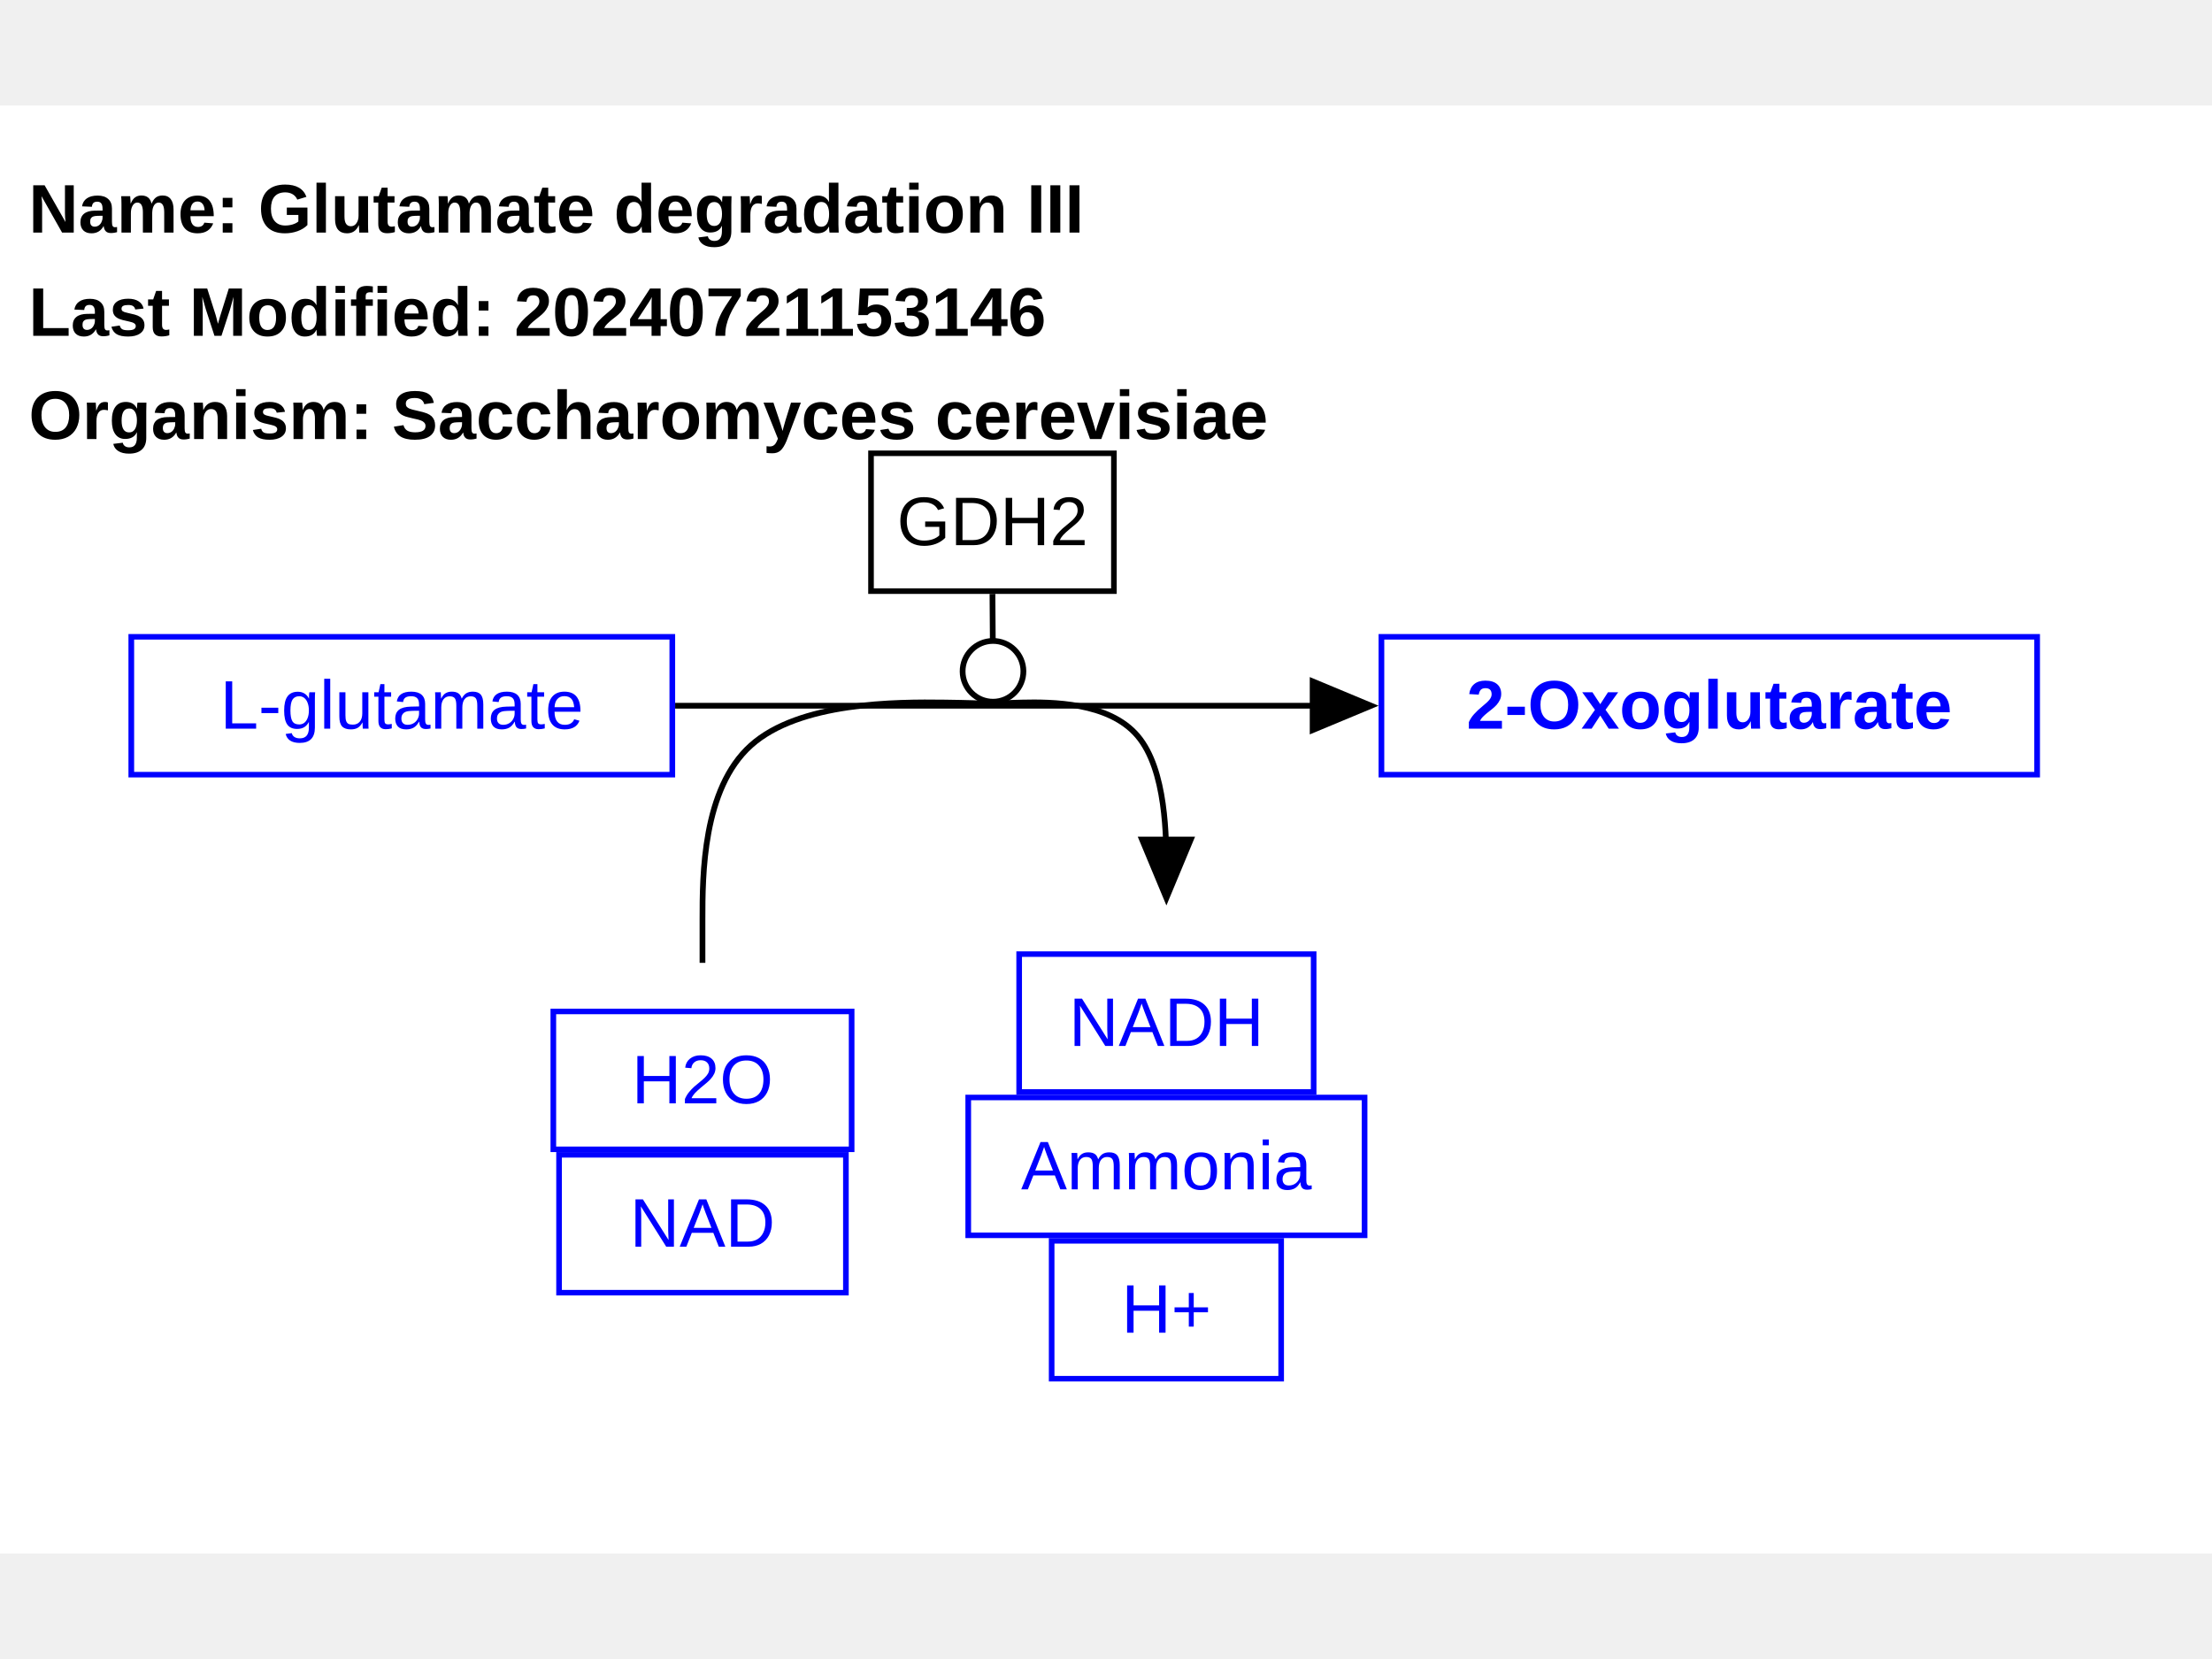
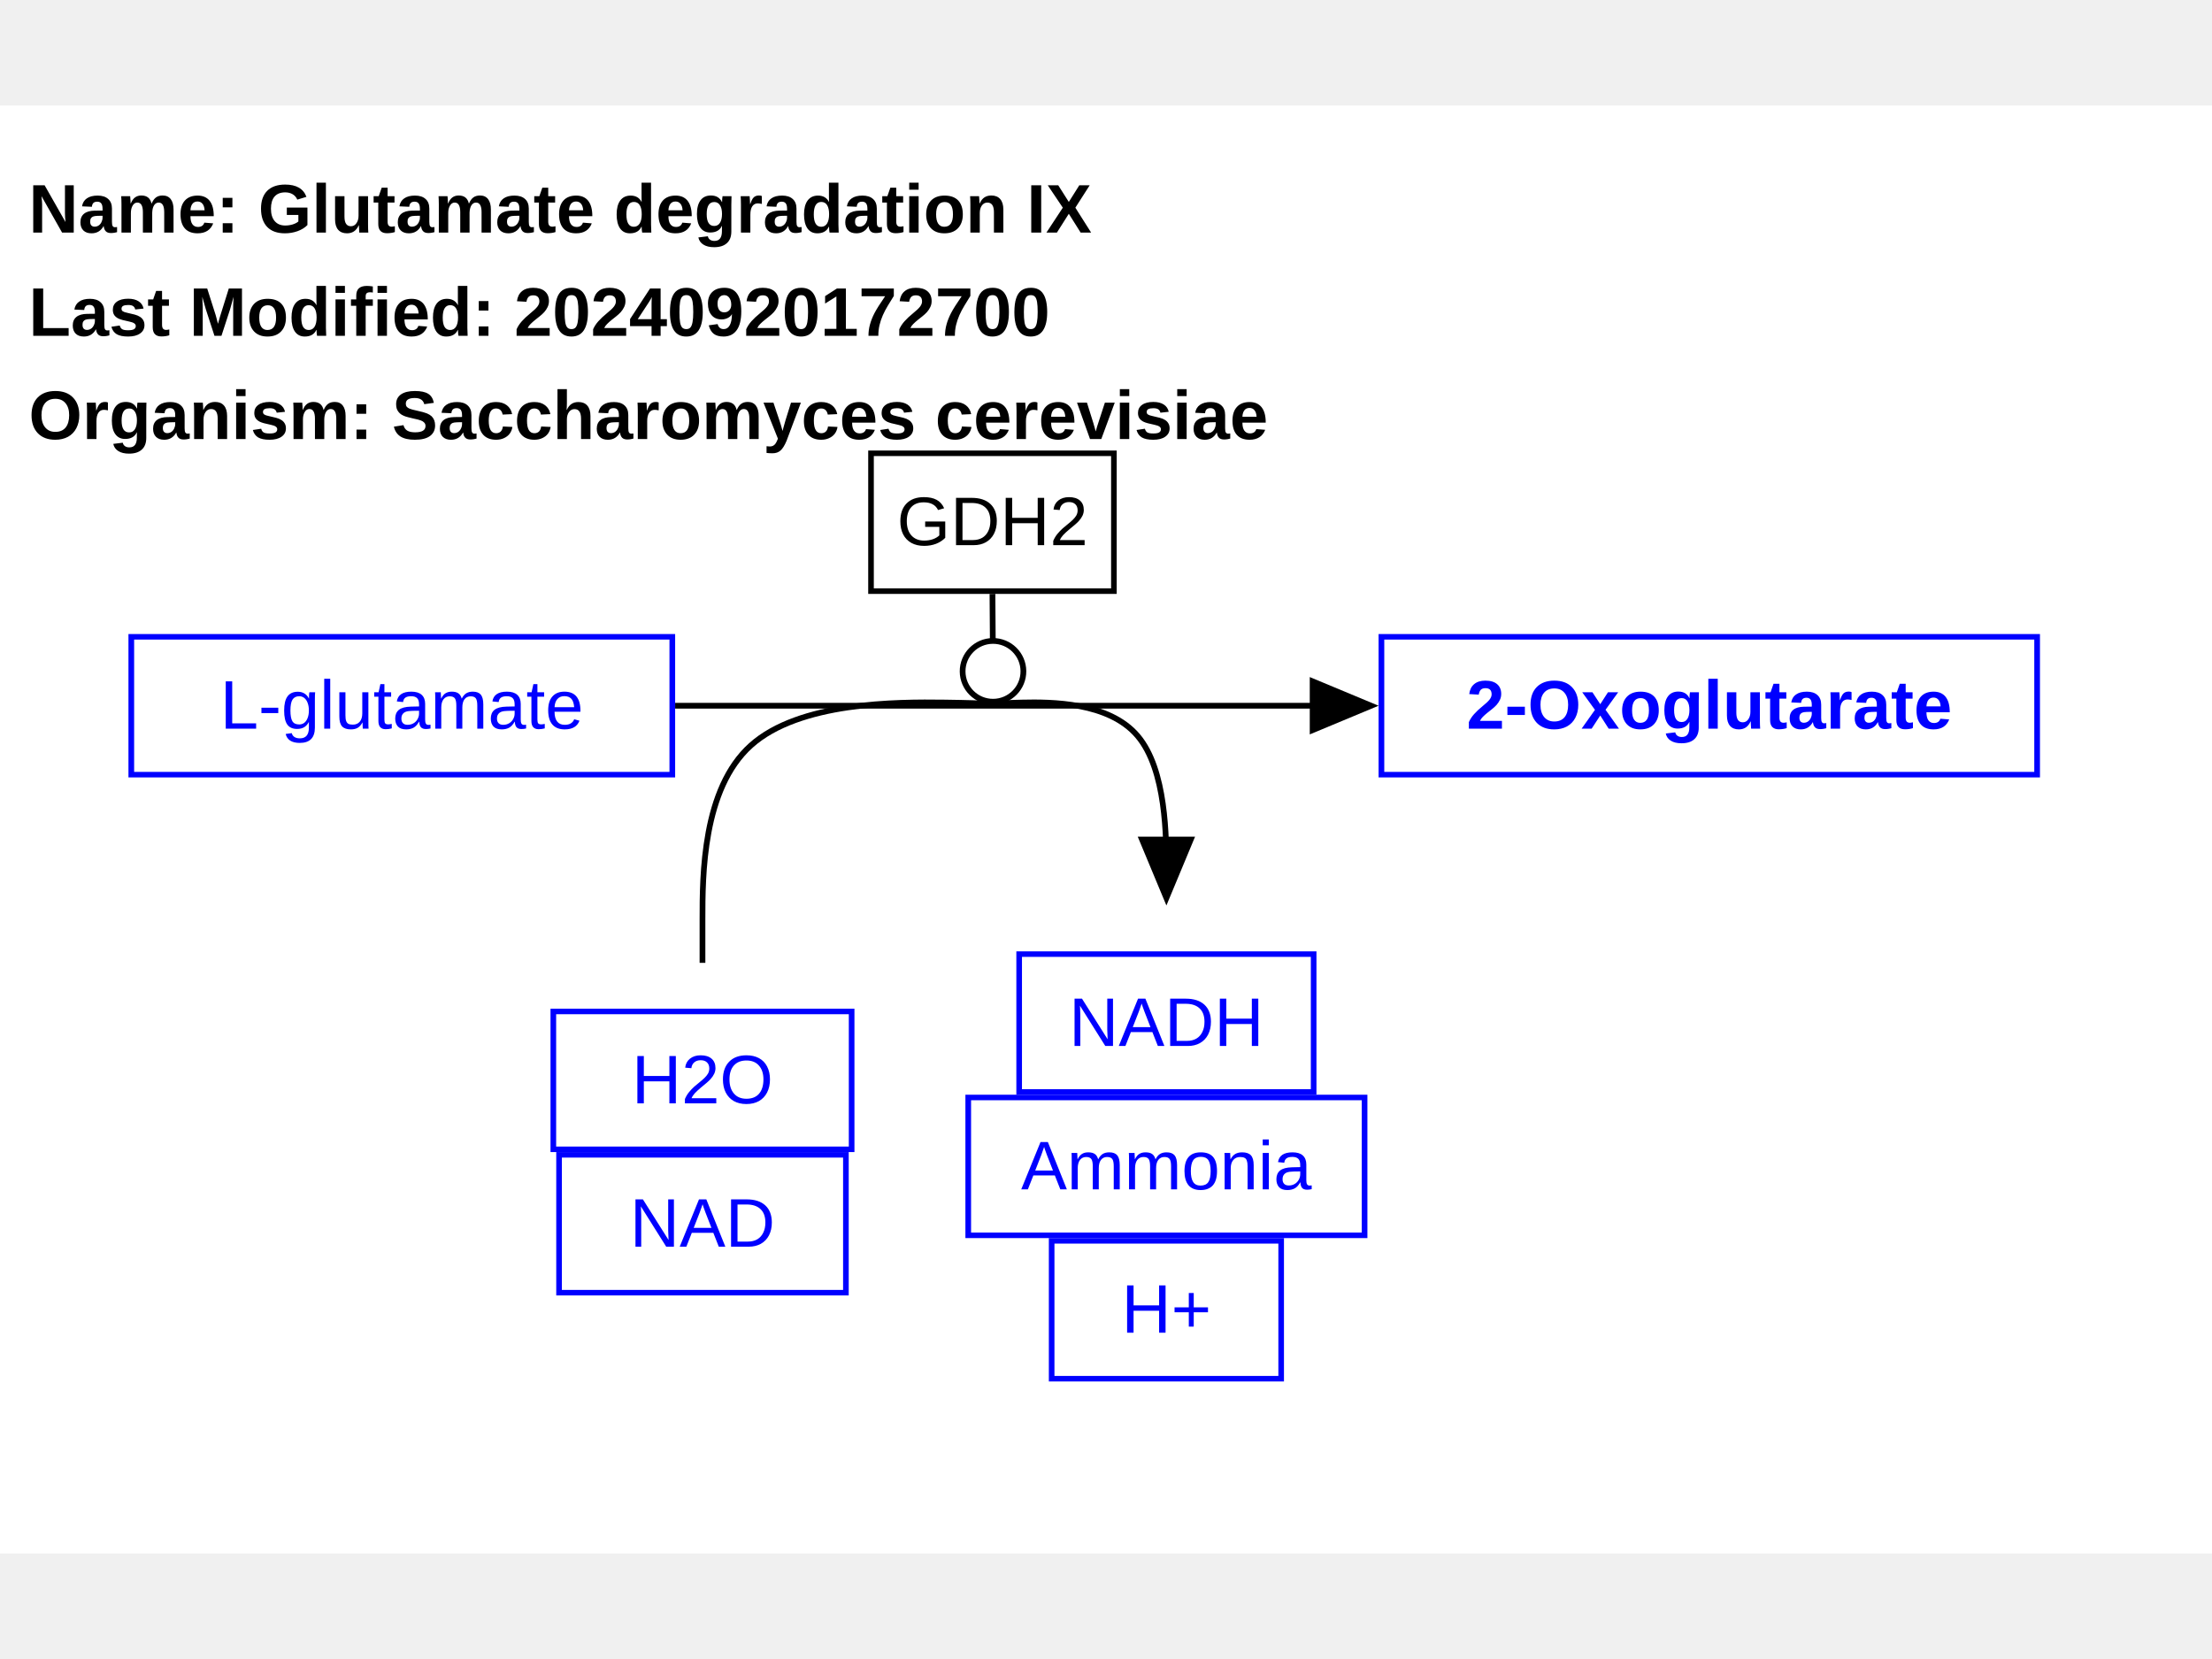
<svg xmlns="http://www.w3.org/2000/svg" xmlns:xlink="http://www.w3.org/1999/xlink" id="wp503-svg" version="1.1" baseProfile="full" preserveAspectRatio="xMidYMid" color="black" class="Diagram" viewBox="0 0 385.733 252.5" width="800px" height="600px" vocab="http://vocabularies.wikipathways.org/wp#">
  <style type="text/css">
</style>
  <defs>
    <g id="jit-defs">
      <filter x="0" y="0" height="252.5" width="385.733" id="kaaviowhitetofffffffilter" filterUnits="userSpaceOnUse">
        <feColorMatrix type="matrix" in="SourceGraphic" values="1  0  0 0 -1                  0  1  0 0 -1                  0  0  1 0 -1                  0  0  0 1 0" />
      </filter>
      <filter x="0" y="0" height="252.5" width="385.733" id="kaavioblacktofffffffilter" filterUnits="userSpaceOnUse">
        <feColorMatrix type="matrix" in="SourceGraphic" values="-1   0   0 0 1                   0  -1   0 0 1                   0   0  -1 0 1                   0   0   0 1 0" />
      </filter>
      <filter x="0" y="0" height="252.5" width="385.733" id="kaaviowhiteto0000fffilter" filterUnits="userSpaceOnUse">
        <feColorMatrix type="matrix" in="SourceGraphic" values="1  0  0 0 -0                  0  1  0 0 -0                  0  0  1 0 -1                  0  0  0 1 0" />
      </filter>
      <filter x="0" y="0" height="252.5" width="385.733" id="kaavioblackto0000fffilter" filterUnits="userSpaceOnUse">
        <feColorMatrix type="matrix" in="SourceGraphic" values="-1   0   0 0 0                   0  -1   0 0 0                   0   0  -1 0 1                   0   0   0 1 0" />
      </filter>
      <filter x="0" y="0" height="252.5" width="385.733" id="kaaviowhiteto000000filter" filterUnits="userSpaceOnUse">
        <feColorMatrix type="matrix" in="SourceGraphic" values="1  0  0 0 -0                  0  1  0 0 -0                  0  0  1 0 -0                  0  0  0 1 0" />
      </filter>
      <filter x="0" y="0" height="252.5" width="385.733" id="kaavioblackto000000filter" filterUnits="userSpaceOnUse">
        <feColorMatrix type="matrix" in="SourceGraphic" values="-1   0   0 0 0                   0  -1   0 0 0                   0   0  -1 0 0                   0   0   0 1 0" />
      </filter>
      <filter x="0" y="0" height="252.5" width="385.733" id="kaaviowhiteto808080filter" filterUnits="userSpaceOnUse">
        <feColorMatrix type="matrix" in="SourceGraphic" values="1  0  0 0 -0.502                  0  1  0 0 -0.502                  0  0  1 0 -0.502                  0  0  0 1 0" />
      </filter>
      <filter x="0" y="0" height="252.5" width="385.733" id="kaavioblackto808080filter" filterUnits="userSpaceOnUse">
        <feColorMatrix type="matrix" in="SourceGraphic" values="-1   0   0 0 0.502                   0  -1   0 0 0.502                   0   0  -1 0 0.502                   0   0   0 1 0" />
      </filter>
    </g>
    <g id="jic-defs">
      <clipPath id="ClipPathRoundedRectangle" clipPathUnits="objectBoundingBox">
        <rect x="0" y="0" rx="0.125" ry="0.25" width="1" height="1" />
      </clipPath>
      <filter id="BlackToRed" filterUnits="userSpaceOnUse" x="0" y="0" width="100%" height="100%" preserveAspectRatio="none" viewBox="0 0 100% 100%">
        <feComponentTransfer>
          <feFuncR type="linear" slope="1" intercept="1" />
          <feFuncG type="linear" slope="-1" intercept="1" />
          <feFuncB type="linear" slope="-1" intercept="1" />
        </feComponentTransfer>
      </filter>
      <filter id="BlackToGreen" filterUnits="userSpaceOnUse" x="0" y="0" width="100%" height="100%" preserveAspectRatio="none" viewBox="0 0 100% 100%">
        <feComponentTransfer>
          <feFuncR type="linear" slope="1" intercept="1" />
          <feFuncG type="linear" slope="-1" intercept="1" />
          <feFuncB type="linear" slope="-1" intercept="1" />
        </feComponentTransfer>
      </filter>
      <filter id="Invert100" filterUnits="userSpaceOnUse" x="-100%" y="-100%" width="200%" height="200%" preserveAspectRatio="none" viewBox="0 0 100% 100%">
        <feColorMatrix type="matrix" in="SourceGraphic" values=" -1   0   0 0 1                      0  -1   0 0 1                      0   0  -1 0 1                      0   0   0 1 0" />
      </filter>
      <filter id="Invert95" filterUnits="userSpaceOnUse" x="-50%" y="-50%" width="200%" height="200%" preserveAspectRatio="none" viewBox="0 0 100% 100%">
        <feComponentTransfer>
          <feFuncR type="table" tableValues="1 0.05" />
          <feFuncG type="table" tableValues="1 0.05" />
          <feFuncB type="table" tableValues="1 0.05" />
        </feComponentTransfer>
      </filter>
      <filter id="WhiteTo33BFFF" filterUnits="userSpaceOnUse" x="0" y="0" width="100%" height="100%" preserveAspectRatio="none" viewBox="0 0 100% 100%">
        <feColorMatrix type="matrix" in="SourceGraphic" values="  1   0   0 0 0                      0   1   0 0 0                      0   0   1 0 0                      0   0   0 1 0" />
      </filter>
      <filter id="WhiteToRed" filterUnits="userSpaceOnUse" x="0" y="0" width="100%" height="100%" preserveAspectRatio="none" viewBox="0 0 100% 100%">
        <feComponentTransfer>
          <feFuncR type="linear" slope="1" intercept="0" />
          <feFuncG type="linear" slope="-0.95" intercept="1" />
          <feFuncB type="linear" slope="-1" intercept="1" />
        </feComponentTransfer>
      </filter>
      <filter id="WhiteToGreen" filterUnits="userSpaceOnUse" x="0" y="0" width="100%" height="100%" preserveAspectRatio="none" viewBox="0 0 100% 100%">
        <feComponentTransfer>
          <feFuncR type="linear" slope="-1" intercept="1" />
          <feFuncG type="linear" slope="1" intercept="0" />
          <feFuncB type="linear" slope="-0.95" intercept="1" />
        </feComponentTransfer>
      </filter>
      <marker id="markerArrow" markerUnits="userSpaceOnUse" orient="auto" preserveAspectRatio="none" markerWidth="12" markerHeight="12" data-context-stroke-dashoffset="5.8" stroke-dasharray="99999" refY="6" viewBox="0 0 12 12" refX="6">
        <g transform="rotate(180, 6, 6)">
          <polygon points="12,11 0,6 12,1" stroke-width="0" fill="black" />
        </g>
      </marker>
      <marker id="markerStartArrow" markerUnits="userSpaceOnUse" orient="auto" preserveAspectRatio="none" markerWidth="12" markerHeight="12" data-context-stroke-dashoffset="5.8" stroke-dasharray="99999" refY="6" viewBox="0 0 12 12" refX="0">
        <g transform="rotate(180, 6, 6)">
          <g transform="rotate(180, 6, 6)">
            <polygon points="12,11 0,6 12,1" stroke-width="0" fill="black" />
          </g>
        </g>
      </marker>
      <marker id="markerMidArrow" markerUnits="userSpaceOnUse" orient="auto" preserveAspectRatio="none" markerWidth="12" markerHeight="12" data-context-stroke-dashoffset="5.8" stroke-dasharray="99999" refY="6" viewBox="0 0 12 12" refX="6">
        <g transform="rotate(180, 6, 6)">
          <polygon points="12,11 0,6 12,1" stroke-width="0" fill="black" />
        </g>
      </marker>
      <marker id="markerEndArrow" markerUnits="userSpaceOnUse" orient="auto" preserveAspectRatio="none" markerWidth="12" markerHeight="12" data-context-stroke-dashoffset="5.8" stroke-dasharray="99999" refY="6" viewBox="0 0 12 12" refX="12">
        <g transform="rotate(180, 6, 6)">
          <polygon points="12,11 0,6 12,1" stroke-width="0" fill="black" />
        </g>
      </marker>
      <marker id="markerMimBinding" markerUnits="userSpaceOnUse" orient="auto" preserveAspectRatio="none" markerWidth="12" markerHeight="12" data-context-stroke-dashoffset="1" stroke-dasharray="99999" refY="6" viewBox="0 0 12 12" refX="6">
        <g transform="rotate(180, 6, 6)">
          <polygon points="12,12 0,6 12,0 5,6" stroke-width="0" fill="black" />
        </g>
      </marker>
      <marker id="markerStartMimBinding" markerUnits="userSpaceOnUse" orient="auto" preserveAspectRatio="none" markerWidth="12" markerHeight="12" data-context-stroke-dashoffset="1" stroke-dasharray="99999" refY="6" viewBox="0 0 12 12" refX="0">
        <g transform="rotate(180, 6, 6)">
          <g transform="rotate(180, 6, 6)">
            <polygon points="12,12 0,6 12,0 5,6" stroke-width="0" fill="black" />
          </g>
        </g>
      </marker>
      <marker id="markerMidMimBinding" markerUnits="userSpaceOnUse" orient="auto" preserveAspectRatio="none" markerWidth="12" markerHeight="12" data-context-stroke-dashoffset="1" stroke-dasharray="99999" refY="6" viewBox="0 0 12 12" refX="6">
        <g transform="rotate(180, 6, 6)">
          <polygon points="12,12 0,6 12,0 5,6" stroke-width="0" fill="black" />
        </g>
      </marker>
      <marker id="markerEndMimBinding" markerUnits="userSpaceOnUse" orient="auto" preserveAspectRatio="none" markerWidth="12" markerHeight="12" data-context-stroke-dashoffset="1" stroke-dasharray="99999" refY="6" viewBox="0 0 12 12" refX="12">
        <g transform="rotate(180, 6, 6)">
          <polygon points="12,12 0,6 12,0 5,6" stroke-width="0" fill="black" />
        </g>
      </marker>
      <marker id="markerMimCatalysis" markerUnits="userSpaceOnUse" orient="auto" preserveAspectRatio="none" markerWidth="12" markerHeight="12" data-context-stroke-dashoffset="11" stroke-dasharray="99999" refY="6" viewBox="0 0 12 12" refX="6">
        <g transform="rotate(180, 6, 6)">
          <circle cx="6" cy="6" r="5.3px" stroke="black" stroke-width="1" fill="none" />
        </g>
      </marker>
      <marker id="markerStartMimCatalysis" markerUnits="userSpaceOnUse" orient="auto" preserveAspectRatio="none" markerWidth="12" markerHeight="12" data-context-stroke-dashoffset="11" stroke-dasharray="99999" refY="6" viewBox="0 0 12 12" refX="0">
        <g transform="rotate(180, 6, 6)">
          <g transform="rotate(180, 6, 6)">
            <circle cx="6" cy="6" r="5.3px" stroke="black" stroke-width="1" fill="none" />
          </g>
        </g>
      </marker>
      <marker id="markerMidMimCatalysis" markerUnits="userSpaceOnUse" orient="auto" preserveAspectRatio="none" markerWidth="12" markerHeight="12" data-context-stroke-dashoffset="11" stroke-dasharray="99999" refY="6" viewBox="0 0 12 12" refX="6">
        <g transform="rotate(180, 6, 6)">
          <circle cx="6" cy="6" r="5.3px" stroke="black" stroke-width="1" fill="none" />
        </g>
      </marker>
      <marker id="markerEndMimCatalysis" markerUnits="userSpaceOnUse" orient="auto" preserveAspectRatio="none" markerWidth="12" markerHeight="12" data-context-stroke-dashoffset="11" stroke-dasharray="99999" refY="6" viewBox="0 0 12 12" refX="12">
        <g transform="rotate(180, 6, 6)">
          <circle cx="6" cy="6" r="5.3px" stroke="black" stroke-width="1" fill="none" />
        </g>
      </marker>
      <marker id="markerMimCleavage" markerUnits="userSpaceOnUse" orient="auto" preserveAspectRatio="none" markerWidth="20" markerHeight="30" data-context-stroke-dashoffset="18" stroke-dasharray="99999" refY="15" viewBox="0 0 20 30" refX="10">
        <g transform="rotate(180, 10, 15)">
          <line x1="18" y1="14.5" x2="18" y2="30" stroke="black" stroke-width="1" />
          <line x1="18" y1="30" x2="0" y2="0" stroke="black" stroke-width="1" />
        </g>
      </marker>
      <marker id="markerStartMimCleavage" markerUnits="userSpaceOnUse" orient="auto" preserveAspectRatio="none" markerWidth="20" markerHeight="30" data-context-stroke-dashoffset="18" stroke-dasharray="99999" refY="15" viewBox="0 0 20 30" refX="0">
        <g transform="rotate(180, 10, 15)">
          <g transform="rotate(180, 10, 15)">
            <line x1="18" y1="14.5" x2="18" y2="30" stroke="black" stroke-width="1" />
            <line x1="18" y1="30" x2="0" y2="0" stroke="black" stroke-width="1" />
          </g>
        </g>
      </marker>
      <marker id="markerMidMimCleavage" markerUnits="userSpaceOnUse" orient="auto" preserveAspectRatio="none" markerWidth="20" markerHeight="30" data-context-stroke-dashoffset="18" stroke-dasharray="99999" refY="15" viewBox="0 0 20 30" refX="10">
        <g transform="rotate(180, 10, 15)">
          <line x1="18" y1="14.5" x2="18" y2="30" stroke="black" stroke-width="1" />
          <line x1="18" y1="30" x2="0" y2="0" stroke="black" stroke-width="1" />
        </g>
      </marker>
      <marker id="markerEndMimCleavage" markerUnits="userSpaceOnUse" orient="auto" preserveAspectRatio="none" markerWidth="20" markerHeight="30" data-context-stroke-dashoffset="18" stroke-dasharray="99999" refY="15" viewBox="0 0 20 30" refX="20">
        <g transform="rotate(180, 10, 15)">
          <line x1="18" y1="14.5" x2="18" y2="30" stroke="black" stroke-width="1" />
          <line x1="18" y1="30" x2="0" y2="0" stroke="black" stroke-width="1" />
        </g>
      </marker>
      <marker id="markerMimConversion" markerUnits="userSpaceOnUse" orient="auto" preserveAspectRatio="none" markerWidth="12" markerHeight="12" data-context-stroke-dashoffset="5.8" stroke-dasharray="99999" refY="6" viewBox="0 0 12 12" refX="6">
        <g transform="rotate(180, 6, 6)">
          <polygon points="12,11 0,6 12,1" stroke-width="0" fill="black" />
        </g>
      </marker>
      <marker id="markerStartMimConversion" markerUnits="userSpaceOnUse" orient="auto" preserveAspectRatio="none" markerWidth="12" markerHeight="12" data-context-stroke-dashoffset="5.8" stroke-dasharray="99999" refY="6" viewBox="0 0 12 12" refX="0">
        <g transform="rotate(180, 6, 6)">
          <g transform="rotate(180, 6, 6)">
            <polygon points="12,11 0,6 12,1" stroke-width="0" fill="black" />
          </g>
        </g>
      </marker>
      <marker id="markerMidMimConversion" markerUnits="userSpaceOnUse" orient="auto" preserveAspectRatio="none" markerWidth="12" markerHeight="12" data-context-stroke-dashoffset="5.8" stroke-dasharray="99999" refY="6" viewBox="0 0 12 12" refX="6">
        <g transform="rotate(180, 6, 6)">
          <polygon points="12,11 0,6 12,1" stroke-width="0" fill="black" />
        </g>
      </marker>
      <marker id="markerEndMimConversion" markerUnits="userSpaceOnUse" orient="auto" preserveAspectRatio="none" markerWidth="12" markerHeight="12" data-context-stroke-dashoffset="5.8" stroke-dasharray="99999" refY="6" viewBox="0 0 12 12" refX="12">
        <g transform="rotate(180, 6, 6)">
          <polygon points="12,11 0,6 12,1" stroke-width="0" fill="black" />
        </g>
      </marker>
      <marker id="markerMimCovalentBond" markerUnits="userSpaceOnUse" orient="auto" preserveAspectRatio="none" markerWidth="12" markerHeight="12" data-context-stroke-dashoffset="11" stroke-dasharray="99999" refY="6" viewBox="0 0 12 12" refX="6">
        <g>
          <path d="M 11,1 L 1,1 L 1,11 L 11,11" stroke="black" strokeWidth="1" fill="none" />
        </g>
      </marker>
      <marker id="markerStartMimCovalentBond" markerUnits="userSpaceOnUse" orient="auto" preserveAspectRatio="none" markerWidth="12" markerHeight="12" data-context-stroke-dashoffset="11" stroke-dasharray="99999" refY="6" viewBox="0 0 12 12" refX="0">
        <g transform="rotate(180, 6, 6)">
          <g>
            <path d="M 11,1 L 1,1 L 1,11 L 11,11" stroke="black" strokeWidth="1" fill="none" />
          </g>
        </g>
      </marker>
      <marker id="markerMidMimCovalentBond" markerUnits="userSpaceOnUse" orient="auto" preserveAspectRatio="none" markerWidth="12" markerHeight="12" data-context-stroke-dashoffset="11" stroke-dasharray="99999" refY="6" viewBox="0 0 12 12" refX="6">
        <g>
          <path d="M 11,1 L 1,1 L 1,11 L 11,11" stroke="black" strokeWidth="1" fill="none" />
        </g>
      </marker>
      <marker id="markerEndMimCovalentBond" markerUnits="userSpaceOnUse" orient="auto" preserveAspectRatio="none" markerWidth="12" markerHeight="12" data-context-stroke-dashoffset="11" stroke-dasharray="99999" refY="6" viewBox="0 0 12 12" refX="12">
        <g>
          <path d="M 11,1 L 1,1 L 1,11 L 11,11" stroke="black" strokeWidth="1" fill="none" />
        </g>
      </marker>
      <marker id="markerMimGap" markerUnits="userSpaceOnUse" orient="auto" preserveAspectRatio="none" markerWidth="12" markerHeight="12" data-context-stroke-dashoffset="5.3" stroke-dasharray="99999" refY="6" viewBox="0 0 12 12" refX="6">
        <g transform="rotate(180, 6, 6)">
          <rect x="0" y="5.3" width="8" height="1.4" stroke="none" fill="none" />
        </g>
      </marker>
      <marker id="markerStartMimGap" markerUnits="userSpaceOnUse" orient="auto" preserveAspectRatio="none" markerWidth="12" markerHeight="12" data-context-stroke-dashoffset="5.3" stroke-dasharray="99999" refY="6" viewBox="0 0 12 12" refX="0">
        <g transform="rotate(180, 6, 6)">
          <g transform="rotate(180, 6, 6)">
            <rect x="0" y="5.3" width="8" height="1.4" stroke="none" fill="none" />
          </g>
        </g>
      </marker>
      <marker id="markerMidMimGap" markerUnits="userSpaceOnUse" orient="auto" preserveAspectRatio="none" markerWidth="12" markerHeight="12" data-context-stroke-dashoffset="5.3" stroke-dasharray="99999" refY="6" viewBox="0 0 12 12" refX="6">
        <g transform="rotate(180, 6, 6)">
          <rect x="0" y="5.3" width="8" height="1.4" stroke="none" fill="none" />
        </g>
      </marker>
      <marker id="markerEndMimGap" markerUnits="userSpaceOnUse" orient="auto" preserveAspectRatio="none" markerWidth="12" markerHeight="12" data-context-stroke-dashoffset="5.3" stroke-dasharray="99999" refY="6" viewBox="0 0 12 12" refX="12">
        <g transform="rotate(180, 6, 6)">
          <rect x="0" y="5.3" width="8" height="1.4" stroke="none" fill="none" />
        </g>
      </marker>
      <marker id="markerMimInhibition" markerUnits="userSpaceOnUse" orient="auto" preserveAspectRatio="none" markerWidth="10" markerHeight="20" data-context-stroke-dashoffset="7" stroke-dasharray="99999" refY="10" viewBox="0 0 10 20" refX="5">
        <line stroke="currentColor" strokeWidth="1.8" x1="3" y1="0" x2="3" y2="20" />
      </marker>
      <marker id="markerStartMimInhibition" markerUnits="userSpaceOnUse" orient="auto" preserveAspectRatio="none" markerWidth="10" markerHeight="20" data-context-stroke-dashoffset="7" stroke-dasharray="99999" refY="10" viewBox="0 0 10 20" refX="0">
        <g transform="rotate(180, 5, 10)">
          <line stroke="currentColor" strokeWidth="1.8" x1="3" y1="0" x2="3" y2="20" />
        </g>
      </marker>
      <marker id="markerMidMimInhibition" markerUnits="userSpaceOnUse" orient="auto" preserveAspectRatio="none" markerWidth="10" markerHeight="20" data-context-stroke-dashoffset="7" stroke-dasharray="99999" refY="10" viewBox="0 0 10 20" refX="5">
        <line stroke="currentColor" strokeWidth="1.8" x1="3" y1="0" x2="3" y2="20" />
      </marker>
      <marker id="markerEndMimInhibition" markerUnits="userSpaceOnUse" orient="auto" preserveAspectRatio="none" markerWidth="10" markerHeight="20" data-context-stroke-dashoffset="7" stroke-dasharray="99999" refY="10" viewBox="0 0 10 20" refX="10">
        <line stroke="currentColor" strokeWidth="1.8" x1="3" y1="0" x2="3" y2="20" />
      </marker>
      <marker id="markerMimModification" markerUnits="userSpaceOnUse" orient="auto" preserveAspectRatio="none" markerWidth="12" markerHeight="12" data-context-stroke-dashoffset="11" stroke-dasharray="99999" refY="6" viewBox="0 0 12 12" refX="6">
        <g transform="rotate(180, 6, 6)">
          <polygon points="0,6 11,11 11,1" stroke-width="0" fill="black" />
        </g>
      </marker>
      <marker id="markerStartMimModification" markerUnits="userSpaceOnUse" orient="auto" preserveAspectRatio="none" markerWidth="12" markerHeight="12" data-context-stroke-dashoffset="11" stroke-dasharray="99999" refY="6" viewBox="0 0 12 12" refX="0">
        <g transform="rotate(180, 6, 6)">
          <g transform="rotate(180, 6, 6)">
            <polygon points="0,6 11,11 11,1" stroke-width="0" fill="black" />
          </g>
        </g>
      </marker>
      <marker id="markerMidMimModification" markerUnits="userSpaceOnUse" orient="auto" preserveAspectRatio="none" markerWidth="12" markerHeight="12" data-context-stroke-dashoffset="11" stroke-dasharray="99999" refY="6" viewBox="0 0 12 12" refX="6">
        <g transform="rotate(180, 6, 6)">
          <polygon points="0,6 11,11 11,1" stroke-width="0" fill="black" />
        </g>
      </marker>
      <marker id="markerEndMimModification" markerUnits="userSpaceOnUse" orient="auto" preserveAspectRatio="none" markerWidth="12" markerHeight="12" data-context-stroke-dashoffset="11" stroke-dasharray="99999" refY="6" viewBox="0 0 12 12" refX="12">
        <g transform="rotate(180, 6, 6)">
          <polygon points="0,6 11,11 11,1" stroke-width="0" fill="black" />
        </g>
      </marker>
      <marker id="markerMimNecessaryStimulation" markerUnits="userSpaceOnUse" orient="auto" preserveAspectRatio="none" markerWidth="16" markerHeight="12" data-context-stroke-dashoffset="9" stroke-dasharray="99999" refY="6" viewBox="0 0 16 12" refX="8">
        <g transform="rotate(180, 8, 6)">
          <line x1="14" y1="0" x2="14" y2="12" stroke="black" stroke-width="1" fill="none" />
          <line x1="16" y1="6" x2="16" y2="6" stroke="none" fill="none" />
          <polygon points="0,6 9,11 9,1" stroke="black" stroke-width="1" fill="none" />
        </g>
      </marker>
      <marker id="markerStartMimNecessaryStimulation" markerUnits="userSpaceOnUse" orient="auto" preserveAspectRatio="none" markerWidth="16" markerHeight="12" data-context-stroke-dashoffset="9" stroke-dasharray="99999" refY="6" viewBox="0 0 16 12" refX="0">
        <g transform="rotate(180, 8, 6)">
          <g transform="rotate(180, 8, 6)">
            <line x1="14" y1="0" x2="14" y2="12" stroke="black" stroke-width="1" fill="none" />
            <line x1="16" y1="6" x2="16" y2="6" stroke="none" fill="none" />
            <polygon points="0,6 9,11 9,1" stroke="black" stroke-width="1" fill="none" />
          </g>
        </g>
      </marker>
      <marker id="markerMidMimNecessaryStimulation" markerUnits="userSpaceOnUse" orient="auto" preserveAspectRatio="none" markerWidth="16" markerHeight="12" data-context-stroke-dashoffset="9" stroke-dasharray="99999" refY="6" viewBox="0 0 16 12" refX="8">
        <g transform="rotate(180, 8, 6)">
          <line x1="14" y1="0" x2="14" y2="12" stroke="black" stroke-width="1" fill="none" />
          <line x1="16" y1="6" x2="16" y2="6" stroke="none" fill="none" />
          <polygon points="0,6 9,11 9,1" stroke="black" stroke-width="1" fill="none" />
        </g>
      </marker>
      <marker id="markerEndMimNecessaryStimulation" markerUnits="userSpaceOnUse" orient="auto" preserveAspectRatio="none" markerWidth="16" markerHeight="12" data-context-stroke-dashoffset="9" stroke-dasharray="99999" refY="6" viewBox="0 0 16 12" refX="16">
        <g transform="rotate(180, 8, 6)">
          <line x1="14" y1="0" x2="14" y2="12" stroke="black" stroke-width="1" fill="none" />
          <line x1="16" y1="6" x2="16" y2="6" stroke="none" fill="none" />
          <polygon points="0,6 9,11 9,1" stroke="black" stroke-width="1" fill="none" />
        </g>
      </marker>
      <marker id="markerMimStimulation" markerUnits="userSpaceOnUse" orient="auto" preserveAspectRatio="none" markerWidth="12" markerHeight="12" data-context-stroke-dashoffset="11" stroke-dasharray="99999" refY="6" viewBox="0 0 12 12" refX="6">
        <g transform="rotate(180, 6, 6)">
          <line x1="12" y1="6" x2="12" y2="6" stroke="none" fill="none" />
          <polygon points="0,6 11,11 11,1" stroke="black" stroke-width="1" fill="none" />
        </g>
      </marker>
      <marker id="markerStartMimStimulation" markerUnits="userSpaceOnUse" orient="auto" preserveAspectRatio="none" markerWidth="12" markerHeight="12" data-context-stroke-dashoffset="11" stroke-dasharray="99999" refY="6" viewBox="0 0 12 12" refX="0">
        <g transform="rotate(180, 6, 6)">
          <g transform="rotate(180, 6, 6)">
            <line x1="12" y1="6" x2="12" y2="6" stroke="none" fill="none" />
            <polygon points="0,6 11,11 11,1" stroke="black" stroke-width="1" fill="none" />
          </g>
        </g>
      </marker>
      <marker id="markerMidMimStimulation" markerUnits="userSpaceOnUse" orient="auto" preserveAspectRatio="none" markerWidth="12" markerHeight="12" data-context-stroke-dashoffset="11" stroke-dasharray="99999" refY="6" viewBox="0 0 12 12" refX="6">
        <g transform="rotate(180, 6, 6)">
          <line x1="12" y1="6" x2="12" y2="6" stroke="none" fill="none" />
          <polygon points="0,6 11,11 11,1" stroke="black" stroke-width="1" fill="none" />
        </g>
      </marker>
      <marker id="markerEndMimStimulation" markerUnits="userSpaceOnUse" orient="auto" preserveAspectRatio="none" markerWidth="12" markerHeight="12" data-context-stroke-dashoffset="11" stroke-dasharray="99999" refY="6" viewBox="0 0 12 12" refX="12">
        <g transform="rotate(180, 6, 6)">
          <line x1="12" y1="6" x2="12" y2="6" stroke="none" fill="none" />
          <polygon points="0,6 11,11 11,1" stroke="black" stroke-width="1" fill="none" />
        </g>
      </marker>
      <marker id="markerMimTranscriptionTranslation" markerUnits="userSpaceOnUse" orient="auto" preserveAspectRatio="none" markerWidth="20" markerHeight="24" data-context-stroke-dashoffset="11" stroke-dasharray="99999" refY="12" viewBox="0 0 20 24" refX="10">
        <g transform="rotate(180, 10, 12)">
          <line x1="15" y1="12" x2="15" y2="5" stroke="black" stroke-width="1" fill="none" />
          <line x1="15.5" y1="5" x2="8" y2="5" stroke="black" stroke-width="1" fill="none" />
          <polygon points="0,5 8,1 8,9" stroke="black" stroke-width="1" fill="none" />
        </g>
      </marker>
      <marker id="markerStartMimTranscriptionTranslation" markerUnits="userSpaceOnUse" orient="auto" preserveAspectRatio="none" markerWidth="20" markerHeight="24" data-context-stroke-dashoffset="11" stroke-dasharray="99999" refY="12" viewBox="0 0 20 24" refX="0">
        <g transform="rotate(180, 10, 12)">
          <g transform="rotate(180, 10, 12)">
            <line x1="15" y1="12" x2="15" y2="5" stroke="black" stroke-width="1" fill="none" />
            <line x1="15.5" y1="5" x2="8" y2="5" stroke="black" stroke-width="1" fill="none" />
            <polygon points="0,5 8,1 8,9" stroke="black" stroke-width="1" fill="none" />
          </g>
        </g>
      </marker>
      <marker id="markerMidMimTranscriptionTranslation" markerUnits="userSpaceOnUse" orient="auto" preserveAspectRatio="none" markerWidth="20" markerHeight="24" data-context-stroke-dashoffset="11" stroke-dasharray="99999" refY="12" viewBox="0 0 20 24" refX="10">
        <g transform="rotate(180, 10, 12)">
          <line x1="15" y1="12" x2="15" y2="5" stroke="black" stroke-width="1" fill="none" />
          <line x1="15.5" y1="5" x2="8" y2="5" stroke="black" stroke-width="1" fill="none" />
          <polygon points="0,5 8,1 8,9" stroke="black" stroke-width="1" fill="none" />
        </g>
      </marker>
      <marker id="markerEndMimTranscriptionTranslation" markerUnits="userSpaceOnUse" orient="auto" preserveAspectRatio="none" markerWidth="20" markerHeight="24" data-context-stroke-dashoffset="11" stroke-dasharray="99999" refY="12" viewBox="0 0 20 24" refX="20">
        <g transform="rotate(180, 10, 12)">
          <line x1="15" y1="12" x2="15" y2="5" stroke="black" stroke-width="1" fill="none" />
          <line x1="15.5" y1="5" x2="8" y2="5" stroke="black" stroke-width="1" fill="none" />
          <polygon points="0,5 8,1 8,9" stroke="black" stroke-width="1" fill="none" />
        </g>
      </marker>
      <marker id="markerTBar" markerUnits="userSpaceOnUse" orient="auto" preserveAspectRatio="none" markerWidth="10" markerHeight="20" data-context-stroke-dashoffset="7" stroke-dasharray="99999" refY="10" viewBox="0 0 10 20" refX="5">
        <line stroke="currentColor" strokeWidth="1.8" x1="3" y1="0" x2="3" y2="20" />
      </marker>
      <marker id="markerStartTBar" markerUnits="userSpaceOnUse" orient="auto" preserveAspectRatio="none" markerWidth="10" markerHeight="20" data-context-stroke-dashoffset="7" stroke-dasharray="99999" refY="10" viewBox="0 0 10 20" refX="0">
        <g transform="rotate(180, 5, 10)">
          <line stroke="currentColor" strokeWidth="1.8" x1="3" y1="0" x2="3" y2="20" />
        </g>
      </marker>
      <marker id="markerMidTBar" markerUnits="userSpaceOnUse" orient="auto" preserveAspectRatio="none" markerWidth="10" markerHeight="20" data-context-stroke-dashoffset="7" stroke-dasharray="99999" refY="10" viewBox="0 0 10 20" refX="5">
        <line stroke="currentColor" strokeWidth="1.8" x1="3" y1="0" x2="3" y2="20" />
      </marker>
      <marker id="markerEndTBar" markerUnits="userSpaceOnUse" orient="auto" preserveAspectRatio="none" markerWidth="10" markerHeight="20" data-context-stroke-dashoffset="7" stroke-dasharray="99999" refY="10" viewBox="0 0 10 20" refX="10">
        <line stroke="currentColor" strokeWidth="1.8" x1="3" y1="0" x2="3" y2="20" />
      </marker>
      <symbol id="ArcPathVisio" overflow="visible" preserveAspectRatio="none" viewBox="0 0 100 100">
        <path stroke="currentColor" vector-effect="non-scaling-stroke" d="m99.5,50c0,27.338 -22.162,49.5 -49.5,49.5s-49.5,-22.162 -49.5,-49.5" />
      </symbol>
      <symbol id="Brace" overflow="visible" preserveAspectRatio="none" viewBox="0 0 100 100">
        <path stroke="currentColor" vector-effect="non-scaling-stroke" d="m1.5,49.5c0,-16.167 8.167,-24.25 24.5,-24.25s24.5,-8.083 24.5,-24.25c0,16.167 8.167,24.25 24.5,24.25s24.5,8.083 24.5,24.25" />
      </symbol>
      <symbol id="Complex" overflow="visible" preserveAspectRatio="none" viewBox="0 0 100 100">
        <path stroke="currentColor" vector-effect="non-scaling-stroke" d="M0,25 L25,0 L75,0 L100,25 L100,75 L75,100 L25,100 L0,75 Z" />
      </symbol>
      <symbol id="Ellipse" overflow="visible" preserveAspectRatio="none" viewBox="0 0 50 50">
        <ellipse stroke="currentColor" vector-effect="non-scaling-stroke" cx="25" cy="25" rx="25" ry="25" />
      </symbol>
      <symbol id="EndoplasmicReticulum" overflow="visible" preserveAspectRatio="none" viewBox="0 0 100 100">
        <path stroke="currentColor" vector-effect="non-scaling-stroke" d="m73.528,56.61c-5.625,-18.607 23.515,-32.434 23.402,-45.066c-0.344,-4.861 -10.489,-8.897 -18.29,-5.334c-17.041,7.876 -15.649,29.305 -21.205,42.234c-0.357,3.61 -7.363,2.469 -7.75,-0.487c-5.851,-11.389 17.135,-24.487 5.961,-29.426c-19.635,-8.17 -28.752,21.153 -22.068,28.818c7.496,14.176 -2.179,24.407 -6.747,15.496c-2.442,-5.306 6.066,-11.084 -0.804,-16.177c-4.32,-2.8 -11.756,-0.646 -16.155,3.094c-12.891,10.738 4.73,40.981 20.965,36.146c4.698,-1.96 -3.236,-8.702 3.907,-9.6c7.298,-0.813 5.176,6.189 7.687,9.227c2.307,4.051 4.832,8.355 10.763,11.624c4.786,2.537 15.294,2.112 16.771,-1.958c2.032,-9.263 -26.111,-28.358 -10.689,-31.282c18.555,-2.715 4.749,23.846 24.31,29.694c9.502,2.028 15.639,-0.622 14.813,-4.033c-2.746,-11.263 -25.136,-22.68 -24.964,-33.15" />
      </symbol>
      <symbol id="HexagonPathVisio" overflow="visible" preserveAspectRatio="none" viewBox="0 8 100 86">
        <g transform="scale(1, 0.85)">
          <path stroke="currentColor" vector-effect="non-scaling-stroke" d="m1.42,50.996l21.073,-42.139l56.192,0l21.067,42.139l-21.067,42.145l-56.192,0l-21.073,-42.145z" />
        </g>
      </symbol>
      <symbol id="GolgiApparatus" overflow="visible" preserveAspectRatio="none" viewBox="0 0 100 100">
        <path vector-effect="non-scaling-stroke" stroke="currentColor" d="m58.467,27.713c-22.205,-29.901 37.31,-30.258 25.567,-4.823c-8.808,18.581 -17.066,58.135 -0.942,99.22c13.315,27.067 -41.748,27.761 -27.756,-1.47c11.346,-29.42 10.287,-80.336 3.13,-92.927z" />
        <path stroke="currentColor" vector-effect="non-scaling-stroke" d="m31.214,36.214c-10.792,-21.428 29.898,-19.848 18.408,0.671c-4.067,7.422 -5.783,61.573 1.161,75.029c8.529,18.597 -32.853,19.355 -20.5,-2.251c6.953,-17.359 10.474,-52.291 0.932,-73.449z" />
        <path stroke="currentColor" vector-effect="non-scaling-stroke" d="m29.804,52.161c1.584,11.475 2.723,16.737 -1.483,38.361c-3.732,12.989 -3.6,16.341 -11.732,19.413c-6.683,1.659 -11.865,-9.789 -4.793,-16.114c4.856,-5.623 6.141,-10.882 6.659,-22.955c-0.239,-9.521 0.815,-15.824 -5.367,-19.959c-7.624,-2.195 -6.088,-16.535 4.824,-13.864c5.849,1.027 10.282,8.562 11.893,15.117z" />
      </symbol>
      <symbol id="MimDegradation" overflow="visible" preserveAspectRatio="none" viewBox="0 0 100 100">
        <circle cx="50" cy="50" r="49" stroke="currentColor" vector-effect="non-scaling-stroke" />
        <line x1="1" y1="1" x2="100" y2="100" stroke="currentColor" stroke-width="1" vector-effect="non-scaling-stroke" />
      </symbol>
      <symbol id="Mitochondria" overflow="visible" preserveAspectRatio="none" viewBox="0 0 100 100">
        <ellipse stroke="currentColor" cx="50" cy="50" rx="50" ry="50" />
        <path stroke="currentColor" vector-effect="non-scaling-stroke" d="m14.895,26.347c4.364,-0.742 3.828,17.036 8.183,16.184c8.273,0.031 2.982,-28.149 9.9,-28.337c6.968,-0.188 2.247,29.948 9.205,29.44c7.633,-0.56 0.507,-32.935 8.136,-33.623c7.699,-0.689 2.919,32.04 10.628,32.225c6.547,0.16 3.026,-27.643 9.561,-26.921c7.192,0.794 0.665,29.843 7.782,31.668c4.748,1.215 4.421,-18.258 9.204,-17.441c11.129,7.577 8.628,37.699 -2.18,44.645c-3.139,0.698 -3.966,-10.502 -7.113,-9.905c-5.59,1.059 -3.982,22.284 -9.603,21.799c-5.239,-0.457 -2.226,-21.636 -7.47,-21.73c-6.961,-0.117 -3.358,28.924 -10.316,28.495c-6.141,-0.375 -1.731,-24.95 -7.825,-26.192c-5.682,-1.157 -5.378,22.17 -11.027,20.681c-6.249,-1.645 -0.47,-26.674 -6.759,-27.866c-3.729,-0.706 -2.648,14.401 -6.404,14.545c-14.016,-5.939 -15.749,-39.708 -3.9,-47.667z" />
      </symbol>
      <symbol id="Octagon" overflow="visible" preserveAspectRatio="none" viewBox="0 0 100 100">
        <path stroke="currentColor" vector-effect="non-scaling-stroke" d="M0,25 L25,0 L75,0 L100,25 L100,75 L75,100 L25,100 L0,75 Z" />
      </symbol>
      <symbol id="PentagonPathVisio" overflow="visible" preserveAspectRatio="none" viewBox="0 0 100 100">
        <g transform="translate(8, 0) scale(0.95, 1)">
          <polygon stroke="currentColor" vector-effect="non-scaling-stroke" points="59.16,99.613 95,50.283 59.16,0.953 1.169,19.796 1.169,80.771 " />
        </g>
      </symbol>
      <symbol id="Rectangle" overflow="visible" preserveAspectRatio="none" viewBox="0 0 100 100">
        <rect x="0" y="0" width="100" height="100" stroke="currentColor" vector-effect="non-scaling-stroke" />
      </symbol>
      <symbol id="RoundedRectangle" overflow="visible" preserveAspectRatio="none" viewBox="0 0 100 100">
        <rect stroke="currentColor" x="0" y="0" rx="15" ry="15" vector-effect="non-scaling-stroke" width="100" height="100" />
      </symbol>
      <symbol id="SarcoplasmicReticulum" overflow="visible" preserveAspectRatio="none" viewBox="0 0 100 100">
        <path vector-effect="non-scaling-stroke" d="m46.602,1.407c-32.372,1.341 -36.32,22.77 -26.503,38.128c9.318,18.343 -18.766,30.15 2.57,49.378c16.821,13.116 46.332,6.105 52.126,-8.568c5.899,-15.248 -10.951,-26.027 -3.293,-40.961c10.853,-19.884 -0.776,-38.13 -24.9,-37.976z" />
      </symbol>
      <symbol id="TrianglePathVisio" overflow="visible" preserveAspectRatio="none" viewBox="0 0 50 50">
        <polygon stroke="currentColor" vector-effect="non-scaling-stroke" points="14.5,3.3 14.5,46.7 61,25 " />
      </symbol>
      <symbol id="none" viewBox="0 0 100 100" preserveAspectRatio="none">
        <rect id="none" x="0" y="0" width="0" height="0" stroke="none" fill="none" stroke-width="0" />
      </symbol>
    </g>
  </defs>
-   <g id="WP503" class="Viewport" color="black" name="Name: Glutamate degradation III Last Modified: 20240721153146 Organism: Saccharomyces cerevisiae">
+   <g id="WP503" class="Viewport" color="black" name="Name: Glutamate degradation IX Last Modified: 20240920172700 Organism: Saccharomyces cerevisiae">
    <rect fill="white" stroke="black" stroke-width="0" fill-opacity="1" height="252.5px" id="WP503-icon" width="385.733px" x="0" y="0" transform="matrix(1, 0, 0, 1, 0, 0)" class="Icon" />
    <g id="id6b0dd6a7" class="Edge Interaction SBO_0000167 SBO_0000393 SBO_0000394 DirectedInteraction" color="#000000">
      <g filter="url(#kaavioblackto000000filter)" color="#000000" fill="transparent" fill-opacity="0" stroke="black" stroke-dasharray="116.867, 5.8" stroke-width="1">
        <path style="color:inherit;fill:inherit;fill-opacity:inherit;stroke:inherit;stroke-width:inherit" id="id6b0dd6a7-path" d="M117.733,104.667L240.4,104.667" marker-end="url(#markerEndArrow)" class="EdgeBody" />
      </g>
      <g id="ecaee" class="Burr Anchor" transform="translate(173.2059,104.6667)">
        <use fill="#141414" stroke-width="0" fill-opacity="1" height="0" id="ecaee-icon" width="0" x="0" y="0" xlink:href="#none" class="Icon" />
      </g>
    </g>
    <g id="id62c5842a" class="Edge Interaction" color="#000000">
      <g filter="url(#kaavioblackto000000filter)" color="#000000" fill="transparent" fill-opacity="0" stroke="black" stroke-dasharray="8.5, 11" stroke-width="1">
        <path style="color:inherit;fill:inherit;fill-opacity:inherit;stroke:inherit;stroke-width:inherit" id="id62c5842a-path" d="M173.067,85.167L173.206,104.667" marker-end="url(#markerEndMimCatalysis)" class="EdgeBody" />
      </g>
    </g>
    <g id="idbe462501" class="Edge Interaction" color="#000000">
      <g filter="url(#kaavioblackto000000filter)" color="#000000" fill="transparent" fill-opacity="0" stroke="black" stroke-dasharray="83.958, 0" stroke-width="1">
        <path style="color:inherit;fill:inherit;fill-opacity:inherit;stroke:inherit;stroke-width:inherit" id="idbe462501-path" d="M122.5,149.5L122.5,141.917C122.5,134.333,122.5,119.167,130.951,111.583C139.402,104,156.304,104,164.755,104.111C173.206,104.222,173.206,104.444,173.206,104.556L173.206,104.667" class="EdgeBody" />
      </g>
    </g>
    <g id="ideb0f1d2b" class="Edge Interaction SBO_0000167 SBO_0000393 SBO_0000394 DirectedInteraction" color="#000000">
      <g filter="url(#kaavioblackto000000filter)" color="#000000" fill="transparent" fill-opacity="0" stroke="black" stroke-dasharray="51.624, 5.8" stroke-width="1">
        <path style="color:inherit;fill:inherit;fill-opacity:inherit;stroke:inherit;stroke-width:inherit" id="ideb0f1d2b-path" d="M173.206,104.667L173.206,104.556C173.206,104.444,173.206,104.222,178.238,104.111C183.271,104,193.335,104,198.368,109.917C203.4,115.833,203.4,127.667,203.4,133.583L203.4,139.5" marker-end="url(#markerEndArrow)" class="EdgeBody" />
      </g>
    </g>
    <a id="ff34b" class="SingleFreeNode DataNode ChEBI_CHEBI_30915 Metabolite CompactIdentifier_chebi_30915 _-Oxoglutarate Wikidata_Q306140 ChEBI_30915 InChI_KPGXRSRHYNQIFN-UHFFFAOYSA-N" color="#0000ff" name="2-Oxoglutarate" transform="translate(240.4,92.16667)" xlink:href="https://bioregistry.io/chebi:30915" target="_blank">
      <rect fill="#ffffff" stroke="#0000ff" stroke-width="1" fill-opacity="1" height="25px" id="ff34b-icon" width="115.333px" x="0" y="0" transform="matrix(0.991404, 0, 0, 0.9615385, 0.495702, 0.4807692)" class="Icon" />
      <text id="ff34b-text" class="Text" direction="ltr" fill="#0000ff" font-family="'Liberation Sans', Arial, sans-serif" font-size="12px" font-style="normal" font-weight="bold" stroke="white" stroke-width="0px" text-anchor="middle" transform="translate(57.66667,16.5)">
        <tspan x="0" y="0">2-Oxoglutarate</tspan>
      </text>
    </a>
    <a id="a57" class="SingleFreeNode DataNode SGD_S000002374 GeneProduct CompactIdentifier_sgd_S000002374 GDH2 Ensembl_YDL215C Entrez_Gene_851311 UniProt_P33327" color="#000000" name="GDH2" transform="translate(151.4,60.16667)" xlink:href="https://bioregistry.io/sgd:S000002374" target="_blank">
      <rect fill="#ffffff" stroke="#000000" stroke-width="1" fill-opacity="1" height="25px" id="a57-icon" width="43.333px" x="0" y="0" transform="matrix(0.9774436, 0, 0, 0.9615385, 0.4887218, 0.4807692)" class="Icon" />
      <text id="a57-text" class="Text" direction="ltr" fill="#000000" font-family="'Liberation Sans', Arial, sans-serif" font-size="12px" font-style="normal" font-weight="normal" stroke="white" stroke-width="0px" text-anchor="middle" transform="translate(21.66667,16.5)">
        <tspan x="0" y="0">GDH2</tspan>
      </text>
    </a>
    <a id="e1a" class="SingleFreeNode DataNode CAS_56-86-0 Metabolite CompactIdentifier_cas_56-86-0 L-glutamate Wikidata_Q26995161 ChEBI_16015 InChI_WHUUTDBJXJRKMK-VKHMYHEASA-N" color="#0000ff" name="L-glutamate" transform="translate(22.4,92.16667)" xlink:href="https://bioregistry.io/cas:56-86-0" target="_blank">
      <rect fill="#ffffff" stroke="#0000ff" stroke-width="1" fill-opacity="1" height="25px" id="e1a-icon" width="95.333px" x="0" y="0" transform="matrix(0.9896194, 0, 0, 0.9615385, 0.4948097, 0.4807692)" class="Icon" />
      <text id="e1a-text" class="Text" direction="ltr" fill="#0000ff" font-family="'Liberation Sans', Arial, sans-serif" font-size="12px" font-style="normal" font-weight="normal" stroke="white" stroke-width="0px" text-anchor="middle" transform="translate(47.66667,16.5)">
        <tspan x="0" y="0">L-glutamate</tspan>
      </text>
    </a>
    <g id="c05e6" class="Group GroupGroup" color="#808080" transform="translate(88,149.5)">
      <use fill="transparent" fill-opacity="0" stroke="#808080" stroke-dasharray="5,3" stroke-width="0" height="66px" id="c05e6-icon" width="69px" x="0" y="0" xlink:href="#none" transform="matrix(1, 0, 0, 1, 0, 0)" class="Icon" />
      <a id="ca2e0" class="SingleFreeNode DataNode ChEBI_CHEBI_15377 Metabolite CompactIdentifier_chebi_15377 H2O Wikidata_Q283 ChEBI_15377 InChI_XLYOFNOQVPJJNP-UHFFFAOYSA-N" color="#0000ff" name="H2O" transform="translate(8,8)" xlink:href="https://bioregistry.io/chebi:15377" target="_blank">
        <rect fill="#ffffff" stroke="#0000ff" stroke-width="1" fill-opacity="1" height="25px" id="ca2e0-icon" width="53px" x="0" y="0" transform="matrix(0.9814815, 0, 0, 0.9615385, 0.4907407, 0.4807692)" class="Icon" />
        <text id="ca2e0-text" class="Text" direction="ltr" fill="#0000ff" font-family="'Liberation Sans', Arial, sans-serif" font-size="12px" font-style="normal" font-weight="normal" stroke="white" stroke-width="0px" text-anchor="middle" transform="translate(26.5,16.5)">
          <tspan x="0" y="0">H2O</tspan>
        </text>
      </a>
      <a id="e73b6" class="SingleFreeNode DataNode ChEBI_CHEBI_13389 Metabolite CompactIdentifier_chebi_13389 NAD Wikidata_Q12499775 ChEBI_13389" color="#0000ff" name="NAD" transform="translate(9,33)" xlink:href="https://bioregistry.io/chebi:13389" target="_blank">
        <rect fill="#ffffff" stroke="#0000ff" stroke-width="1" fill-opacity="1" height="25px" id="e73b6-icon" width="51px" x="0" y="0" transform="matrix(0.9807692, 0, 0, 0.9615385, 0.4903846, 0.4807692)" class="Icon" />
        <text id="e73b6-text" class="Text" direction="ltr" fill="#0000ff" font-family="'Liberation Sans', Arial, sans-serif" font-size="12px" font-style="normal" font-weight="normal" stroke="white" stroke-width="0px" text-anchor="middle" transform="translate(25.5,16.5)">
          <tspan x="0" y="0">NAD</tspan>
        </text>
      </a>
    </g>
    <g id="c2121" class="Group GroupGroup" color="#808080" transform="translate(160.35,139.5)">
      <use fill="transparent" fill-opacity="0" stroke="#808080" stroke-dasharray="5,3" stroke-width="0" height="91px" id="c2121-icon" width="86.1px" x="0" y="0" xlink:href="#none" transform="matrix(1, 0, 0, 1, 0, 0)" class="Icon" />
      <a id="d1c" class="SingleFreeNode DataNode CAS_53-84-9 Metabolite CompactIdentifier_cas_53-84-9 NADH Wikidata_Q71535049 Wikidata_Q12499775 ChEBI_15846 ChEBI_44215 ChEBI_13389 InChI_BAWFJGJZGIEFAR-NNYOXOHSSA-N" color="#0000ff" name="NADH" transform="translate(16.88333,8)" xlink:href="https://bioregistry.io/cas:53-84-9" target="_blank">
        <rect fill="#ffffff" stroke="#0000ff" stroke-width="1" fill-opacity="1" height="25px" id="d1c-icon" width="52.333px" x="0" y="0" transform="matrix(0.98125, 0, 0, 0.9615385, 0.490625, 0.4807692)" class="Icon" />
        <text id="d1c-text" class="Text" direction="ltr" fill="#0000ff" font-family="'Liberation Sans', Arial, sans-serif" font-size="12px" font-style="normal" font-weight="normal" stroke="white" stroke-width="0px" text-anchor="middle" transform="translate(26.16667,16.5)">
          <tspan x="0" y="0">NADH</tspan>
        </text>
      </a>
      <a id="af5d4" class="SingleFreeNode DataNode ChEBI_CHEBI_16134 Metabolite CompactIdentifier_chebi_16134 Ammonia Wikidata_Q4087 ChEBI_16134 InChI_RUVUHIUYGJBLGI-AXAJWWPKSA-N InChI_QGZKDVFQNNGYKY-UHFFFAOYSA-N" color="#0000ff" name="Ammonia" transform="translate(8,33)" xlink:href="https://bioregistry.io/chebi:16134" target="_blank">
        <rect fill="#ffffff" stroke="#0000ff" stroke-width="1" fill-opacity="1" height="25px" id="af5d4-icon" width="70.1px" x="0" y="0" transform="matrix(0.9859353, 0, 0, 0.9615385, 0.4929677, 0.4807692)" class="Icon" />
        <text id="af5d4-text" class="Text" direction="ltr" fill="#0000ff" font-family="'Liberation Sans', Arial, sans-serif" font-size="12px" font-style="normal" font-weight="normal" stroke="white" stroke-width="0px" text-anchor="middle" transform="translate(35.05,16.5)">
          <tspan x="0" y="0">Ammonia</tspan>
        </text>
      </a>
      <a id="e3795" class="SingleFreeNode DataNode HMDB_HMDB59597 Metabolite CompactIdentifier_hmdb_HMDB59597 H_ Wikidata_Q506710 ChEBI_15378 InChI_GPRLSGONYQIRFK-UHFFFAOYSA-N" color="#0000ff" name="H+" transform="translate(22.55,58)" xlink:href="https://bioregistry.io/hmdb:HMDB59597" target="_blank">
        <rect fill="#ffffff" stroke="#0000ff" stroke-width="1" fill-opacity="1" height="25px" id="e3795-icon" width="41px" x="0" y="0" transform="matrix(0.9761905, 0, 0, 0.9615385, 0.4880952, 0.4807692)" class="Icon" />
        <text id="e3795-text" class="Text" direction="ltr" fill="#0000ff" font-family="'Liberation Sans', Arial, sans-serif" font-size="12px" font-style="normal" font-weight="normal" stroke="white" stroke-width="0px" text-anchor="middle" transform="translate(20.5,16.5)">
          <tspan x="0" y="0">H+</tspan>
        </text>
      </a>
    </g>
    <text id="WP503-text" class="Text" direction="ltr" dominant-baseline="central" fill="black" font-family="'Liberation Sans', Arial, sans-serif" font-size="12px" font-style="normal" font-weight="bold" overflow="visible" stroke="white" stroke-width="0px" text-anchor="start" transform="translate(5,36)">
-       <tspan x="0" y="-18">Name: Glutamate degradation III</tspan>
-       <tspan x="0" y="0">Last Modified: 20240721153146</tspan>
+       <tspan x="0" y="-18">Name: Glutamate degradation IX</tspan>
+       <tspan x="0" y="0">Last Modified: 20240920172700</tspan>
      <tspan x="0" y="18">Organism: Saccharomyces cerevisiae</tspan>
    </text>
  </g>
</svg>
